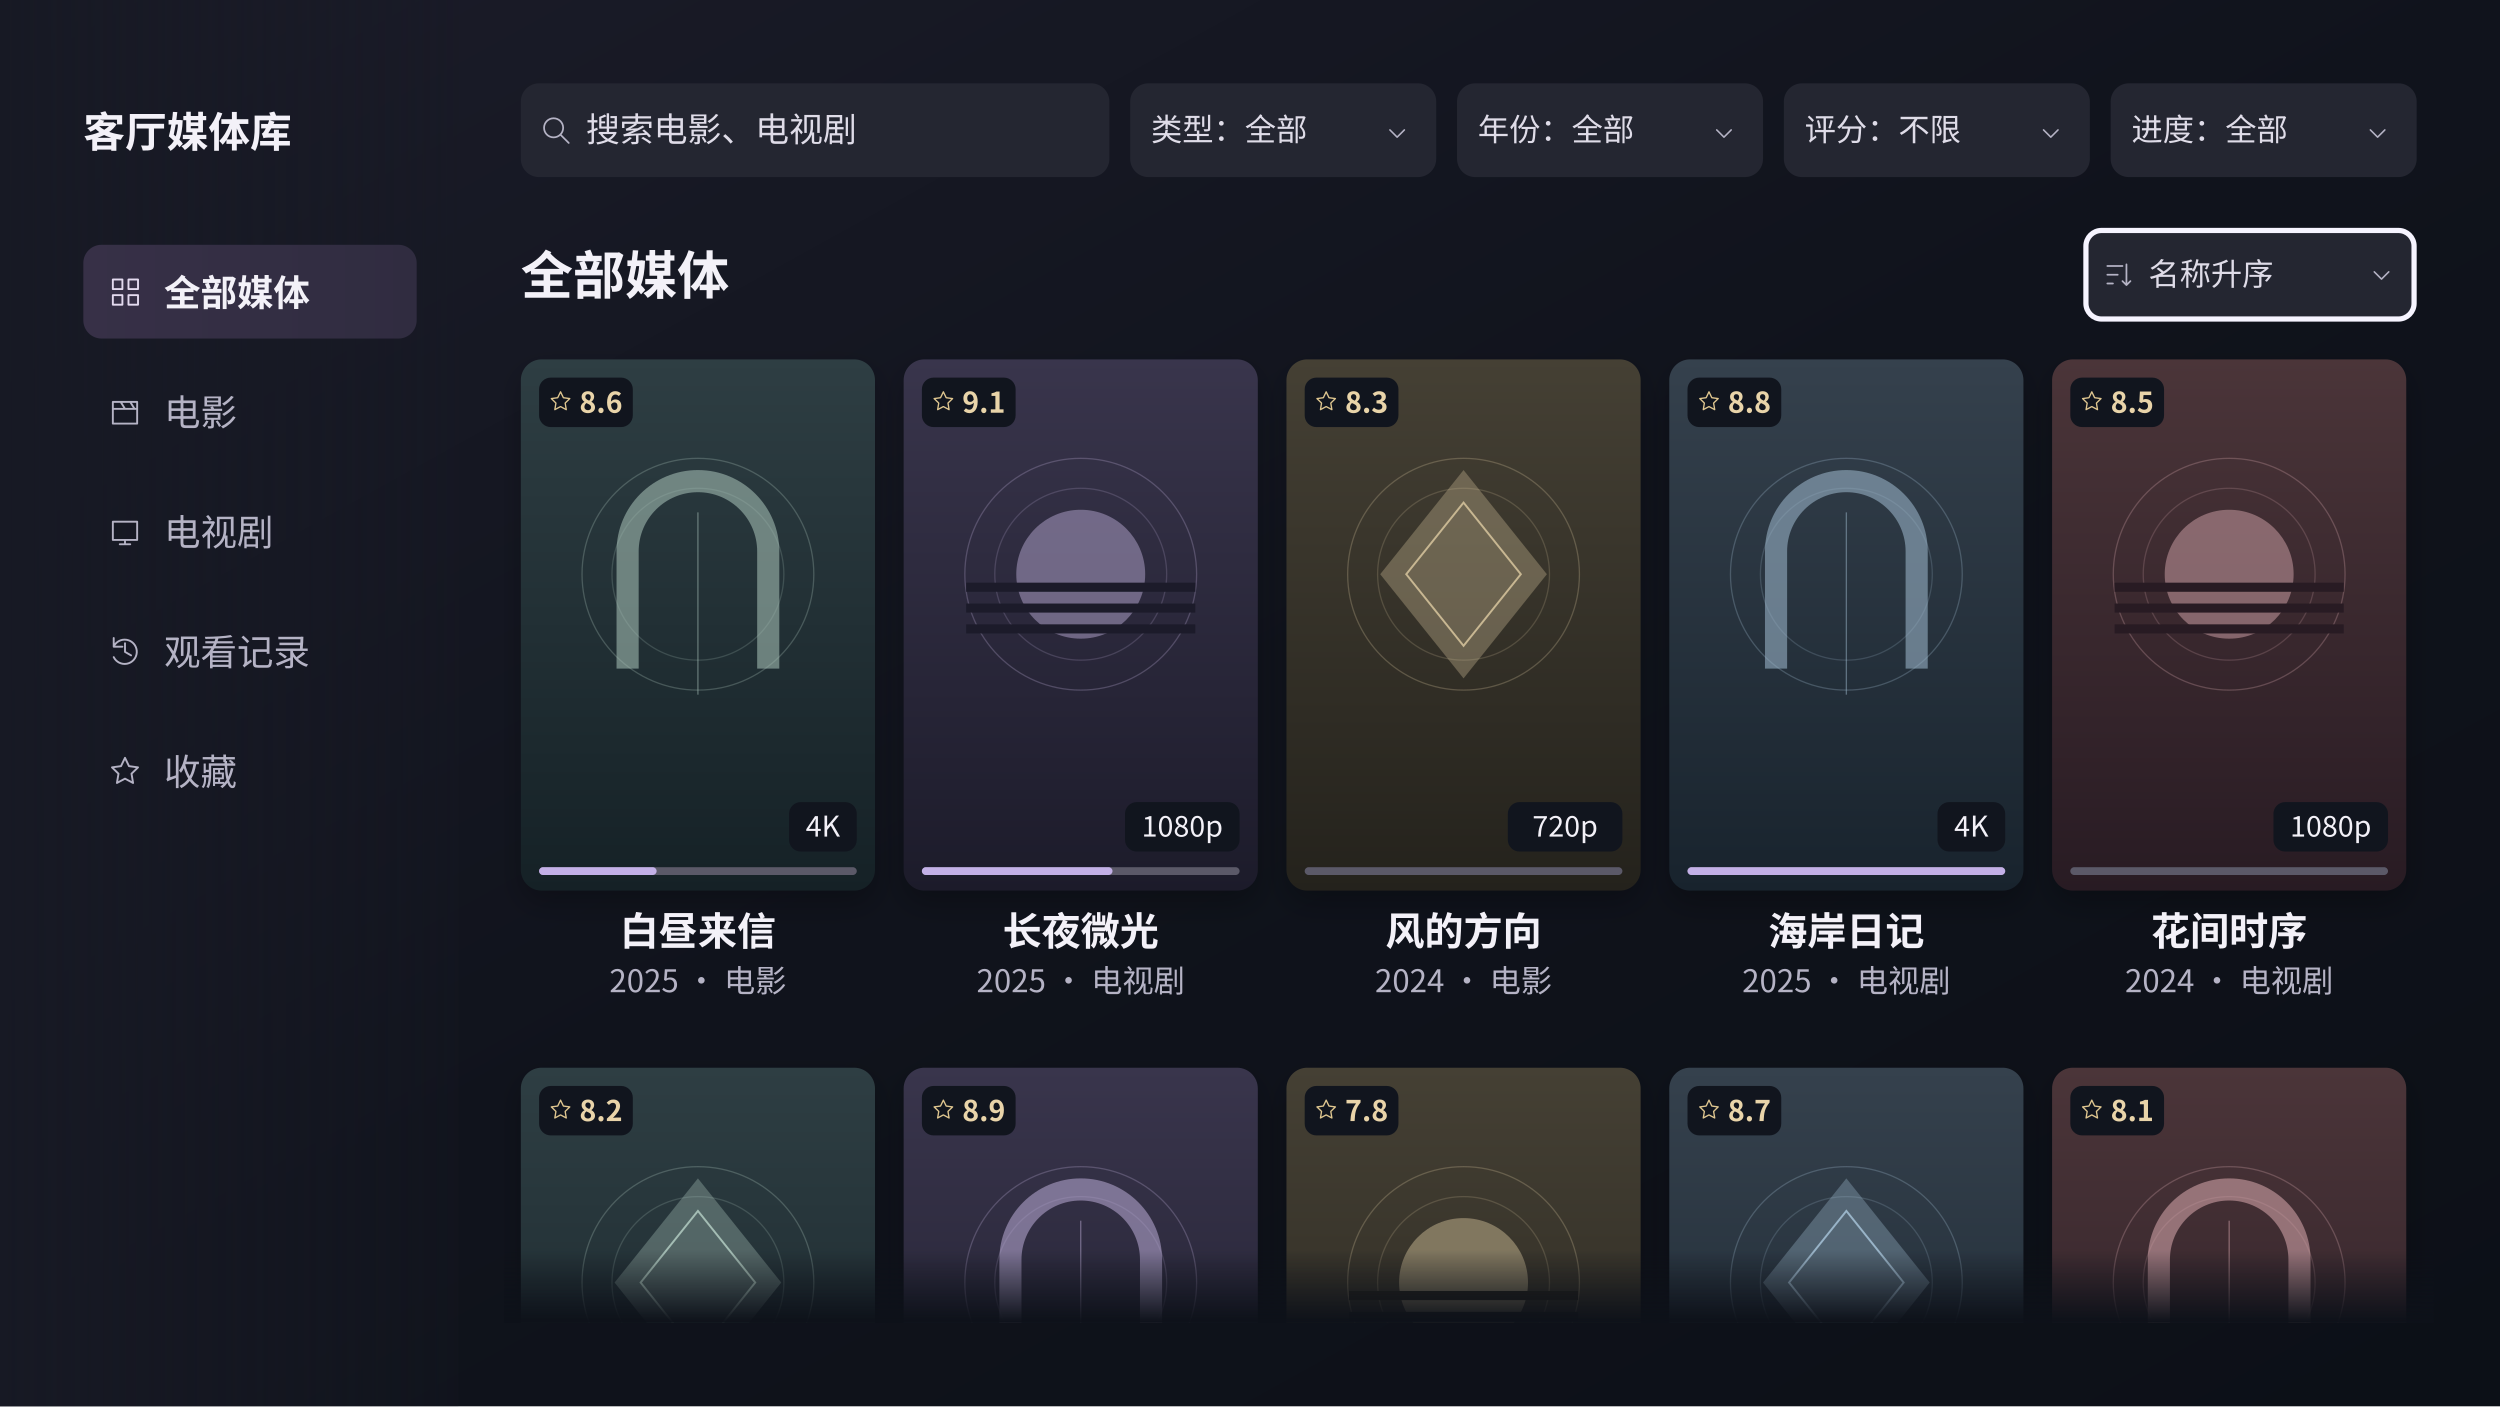
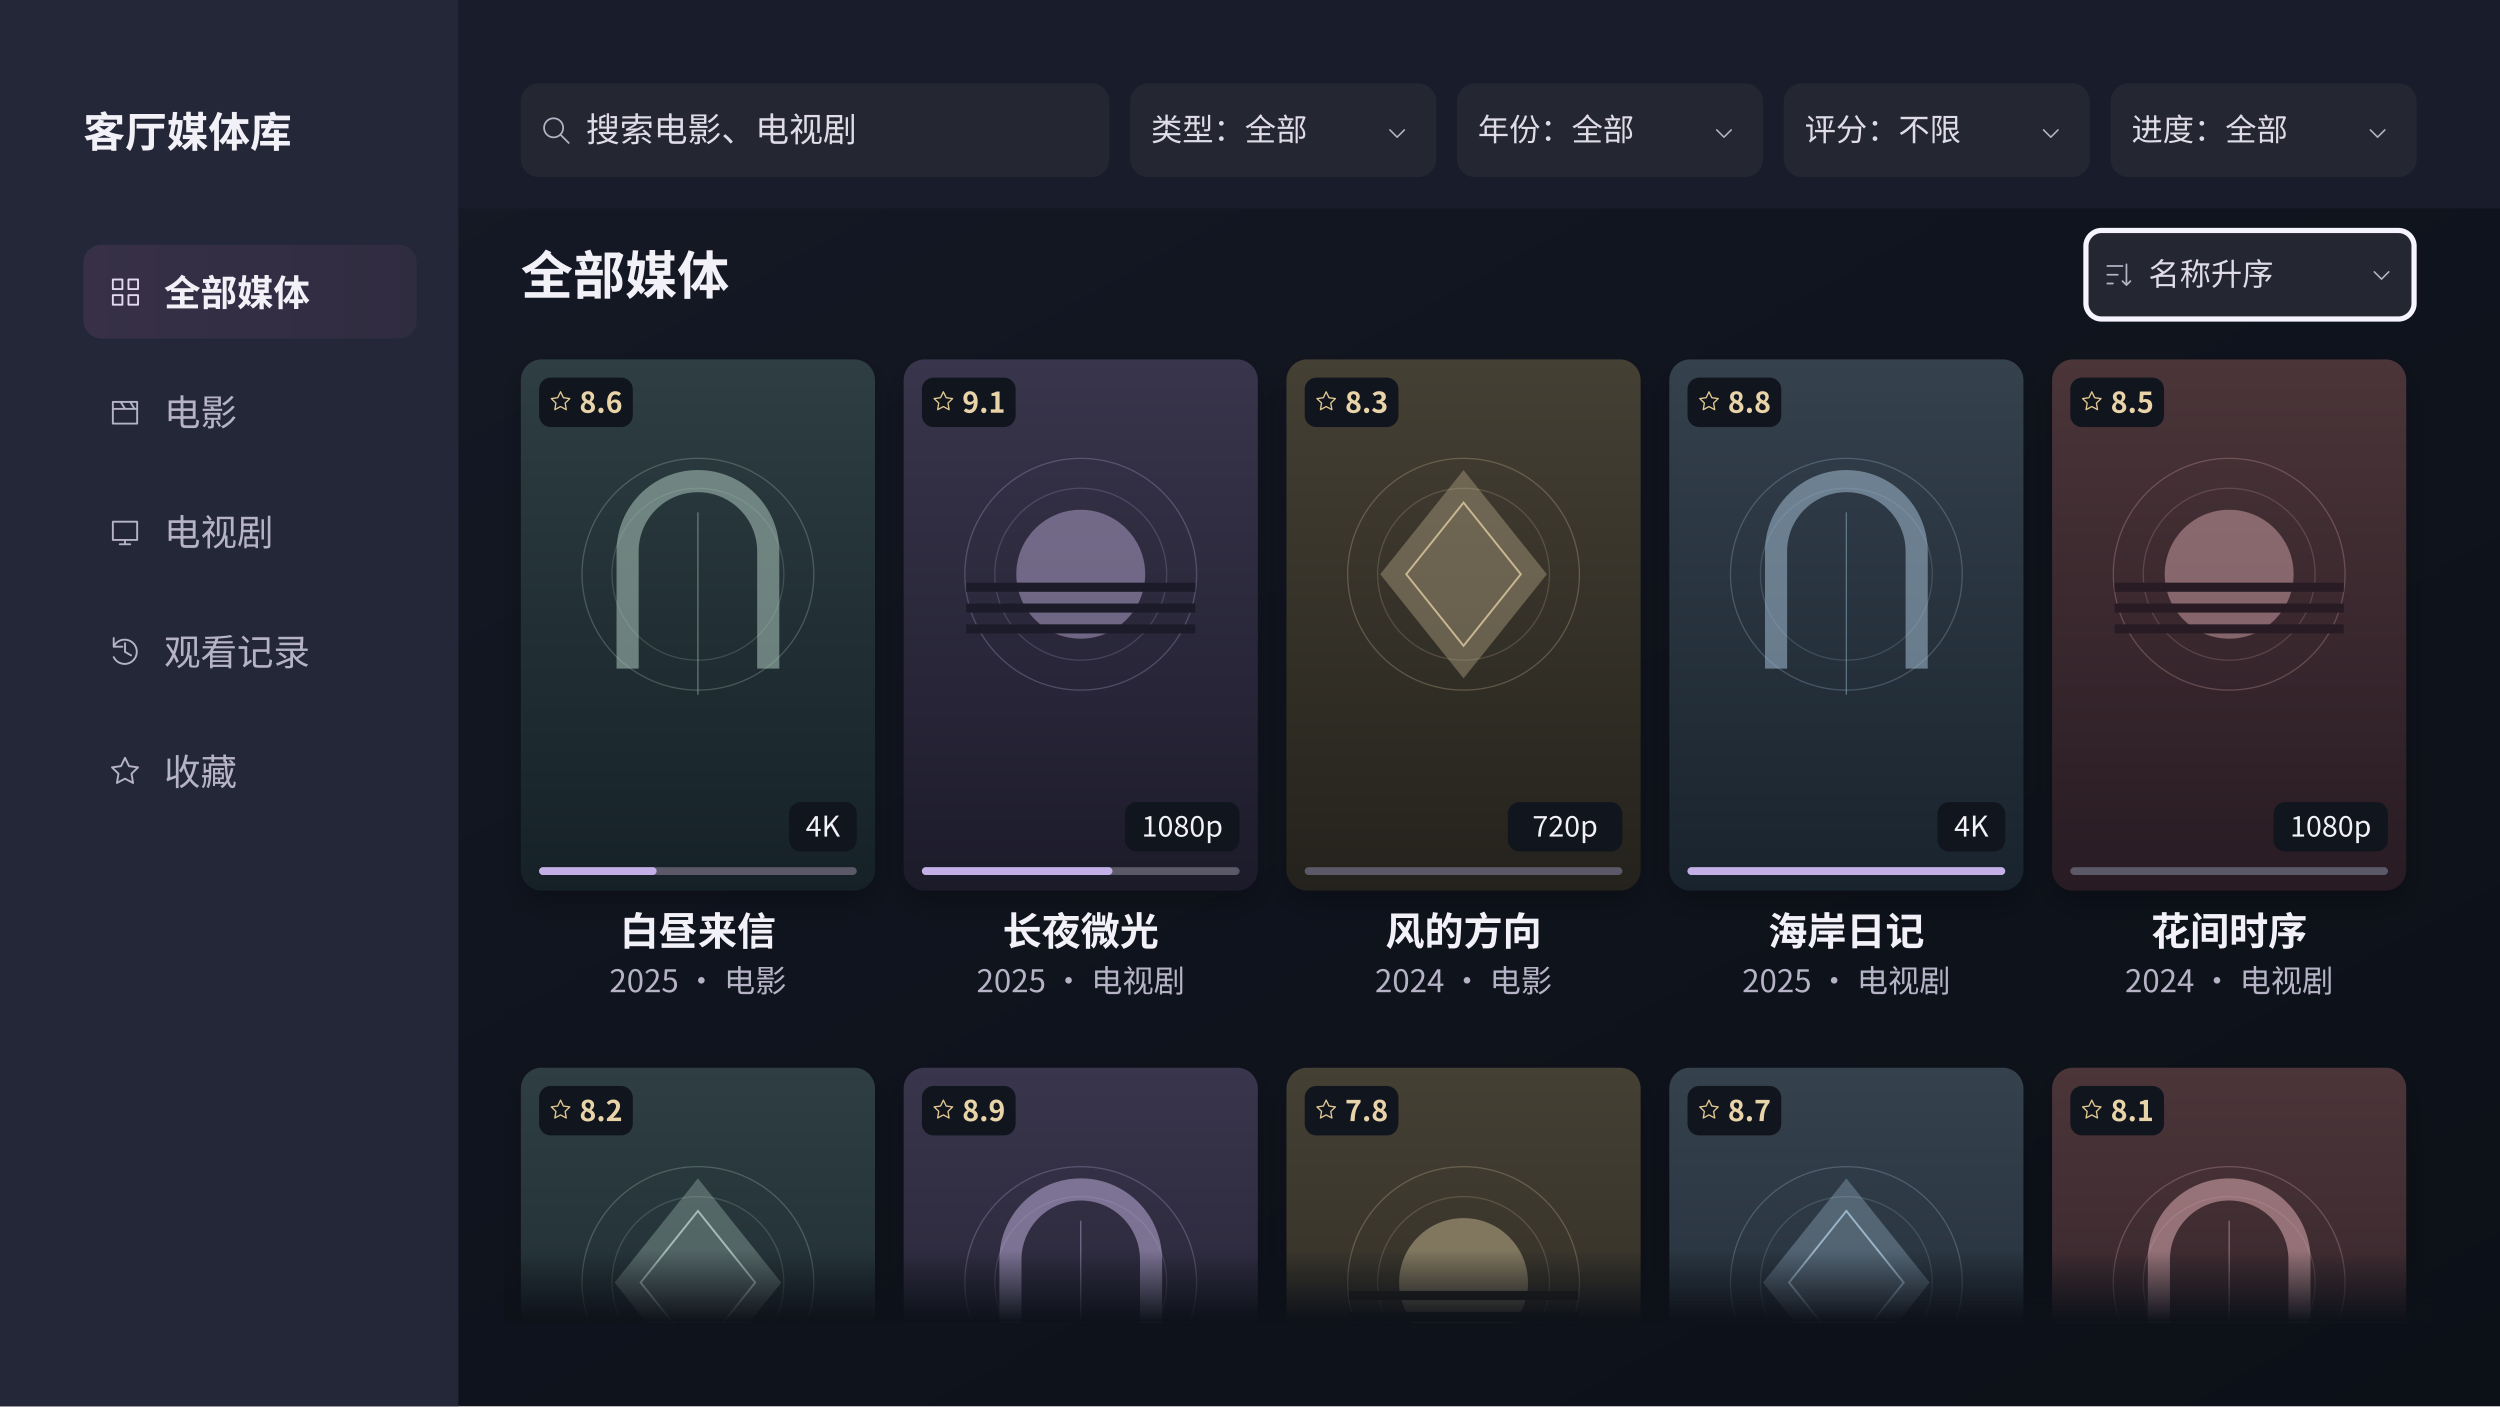
<svg xmlns="http://www.w3.org/2000/svg" width="3840" height="2160" viewBox="0 0 3840 2160" role="img" aria-labelledby="title desc">
  <defs>
    <linearGradient id="background" x2="1" y2="1">
-       <stop stop-color="#1b1c29" />
-       <stop offset=".5" stop-color="#10131c" />
+       <stop stop-color="#171b28" />
+       <stop offset=".5" stop-color="#10141e" />
      <stop offset="1" stop-color="#0c1017" />
    </linearGradient>
    <linearGradient id="sidebar" x2="1" y2="0">
-       <stop stop-color="#171924" />
-       <stop offset="1" stop-color="#171924" stop-opacity=".2" />
+       <stop stop-color="#232738" />
+       <stop offset="1" stop-color="#232738" />
    </linearGradient>
    <linearGradient id="selection">
      <stop stop-color="#373047" />
      <stop offset="1" stop-color="#302c40" />
    </linearGradient>
    <linearGradient id="bottom-fade" x2="0" y2="1">
      <stop stop-color="#0d1119" stop-opacity="0" />
      <stop offset="1" stop-color="#0d1119" />
    </linearGradient>
    <filter id="card-shadow" x="-15%" y="-10%" width="130%" height="130%" color-interpolation-filters="sRGB">
      <feGaussianBlur in="SourceAlpha" stdDeviation="22" />
      <feOffset dx="0" dy="20" />
      <feComponentTransfer>
        <feFuncA type="linear" slope=".24" />
      </feComponentTransfer>
      <feMerge>
        <feMergeNode />
        <feMergeNode in="SourceGraphic" />
      </feMerge>
    </filter>
    <clipPath id="grid-viewport">
      <rect x="774" y="526" width="2964" height="1506" />
    </clipPath>
  </defs>
  <rect width="3840" height="2160" fill="url(#background)" />
  <rect width="704" height="2160" fill="url(#sidebar)" />
+   <rect x="704" width="3136" height="320" fill="#191d2b" />
  <g font-family="Noto Sans CJK SC, sans-serif">
    <text x="128" y="226" font-size="64" fill="#f3f1f8" font-weight="600" text-anchor="start">客厅媒体库</text>
    <g data-role="sidebar-entry" data-focused="false">
      <rect x="128" y="376" width="512" height="144" rx="28" fill="url(#selection)" stroke="none" stroke-width="2" />
      <g transform="translate(168 424) scale(1.333333)">
        <path d="M4 4h11v11H4zM22 4h11v11H22zM4 22h11v11H4zM22 22h11v11H22z" fill="none" stroke="#e3daef" stroke-width="2.2" stroke-linecap="round" stroke-linejoin="round" />
      </g>
      <text x="252" y="470" font-size="56" fill="#f3f1f8" font-weight="600" text-anchor="start">全部媒体</text>
    </g>
    <g data-role="sidebar-entry" data-focused="false">
      <g transform="translate(168 608) scale(1.333333)">
        <path d="M4 7h28v25H4zM4 15h28M13 7l5 8M24 7l5 8" fill="none" stroke="#b5b3c5" stroke-width="2.2" stroke-linecap="round" stroke-linejoin="round" />
      </g>
      <text x="252" y="654" font-size="56" fill="#b5b3c5" font-weight="400" text-anchor="start">电影</text>
    </g>
    <g data-role="sidebar-entry" data-focused="false">
      <g transform="translate(168 792) scale(1.333333)">
        <path d="M4 7h28v21H4zM12 33h12M18 28v5" fill="none" stroke="#b5b3c5" stroke-width="2.2" stroke-linecap="round" stroke-linejoin="round" />
      </g>
      <text x="252" y="838" font-size="56" fill="#b5b3c5" font-weight="400" text-anchor="start">电视剧</text>
    </g>
    <g data-role="sidebar-entry" data-focused="false">
      <g transform="translate(168 976) scale(1.333333)">
        <path d="M6 11a14 14 0 1 1-1 14M5 3v10h10M18 9v10l7 4" fill="none" stroke="#b5b3c5" stroke-width="2.2" stroke-linecap="round" stroke-linejoin="round" />
      </g>
      <text x="252" y="1022" font-size="56" fill="#b5b3c5" font-weight="400" text-anchor="start">观看记录</text>
    </g>
    <g data-role="sidebar-entry" data-focused="false">
      <g transform="translate(168 1160) scale(1.333333)">
        <path d="M18 3l4.6 9.6L33 14l-7.5 7.3L27.3 32L18 27l-9.3 5l1.8-10.7L3 14l10.4-1.4z" fill="none" stroke="#b5b3c5" stroke-width="2.2" stroke-linecap="round" stroke-linejoin="round" />
      </g>
      <text x="252" y="1206" font-size="56" fill="#b5b3c5" font-weight="400" text-anchor="start">收藏</text>
    </g>
    <g data-role="control" data-focused="false" data-disabled="false" data-label="搜索电影、电视剧" opacity="1">
      <rect x="800" y="128" width="904" height="144" rx="28" fill="#242631" stroke="none" stroke-width="2" />
      <g transform="translate(832 178.0) scale(1.222222)">
        <path d="M27 15a12 12 0 1 1-24 0a12 12 0 1 1 24 0M24 24l10 10" fill="none" stroke="#b5b3c5" stroke-width="2.2" stroke-linecap="round" stroke-linejoin="round" />
      </g>
      <text x="900" y="217.68" font-size="52" fill="#dfdce8" font-weight="500" text-anchor="start">搜索电影、电视剧</text>
    </g>
    <g data-role="control" data-focused="false" data-disabled="false" data-label="类型：全部" opacity="1">
      <rect x="1736" y="128" width="470" height="144" rx="28" fill="#242631" stroke="none" stroke-width="2" />
      <text x="1768" y="216.32" font-size="48" fill="#dfdce8" font-weight="500" text-anchor="start">类型：全部</text>
    </g>
    <g transform="translate(2126 184) scale(1.111111)">
      <path d="M8 14l10 10l10-10" fill="none" stroke="#b5b3c5" stroke-width="2.2" stroke-linecap="round" stroke-linejoin="round" />
    </g>
    <g data-role="control" data-focused="false" data-disabled="false" data-label="年份：全部" opacity="1">
      <rect x="2238" y="128" width="470" height="144" rx="28" fill="#242631" stroke="none" stroke-width="2" />
      <text x="2270" y="216.32" font-size="48" fill="#dfdce8" font-weight="500" text-anchor="start">年份：全部</text>
    </g>
    <g transform="translate(2628 184) scale(1.111111)">
      <path d="M8 14l10 10l10-10" fill="none" stroke="#b5b3c5" stroke-width="2.2" stroke-linecap="round" stroke-linejoin="round" />
    </g>
    <g data-role="control" data-focused="false" data-disabled="false" data-label="评分：不限" opacity="1">
      <rect x="2740" y="128" width="470" height="144" rx="28" fill="#242631" stroke="none" stroke-width="2" />
      <text x="2772" y="216.32" font-size="48" fill="#dfdce8" font-weight="500" text-anchor="start">评分：不限</text>
    </g>
    <g transform="translate(3130 184) scale(1.111111)">
      <path d="M8 14l10 10l10-10" fill="none" stroke="#b5b3c5" stroke-width="2.2" stroke-linecap="round" stroke-linejoin="round" />
    </g>
    <g data-role="control" data-focused="false" data-disabled="false" data-label="进度：全部" opacity="1">
      <rect x="3242" y="128" width="470" height="144" rx="28" fill="#242631" stroke="none" stroke-width="2" />
      <text x="3274" y="216.32" font-size="48" fill="#dfdce8" font-weight="500" text-anchor="start">进度：全部</text>
    </g>
    <g transform="translate(3632 184) scale(1.111111)">
      <path d="M8 14l10 10l10-10" fill="none" stroke="#b5b3c5" stroke-width="2.2" stroke-linecap="round" stroke-linejoin="round" />
    </g>
    <text x="800" y="452" font-size="80" fill="#f3f1f8" font-weight="650" text-anchor="start">全部媒体</text>
    <g data-role="control" data-focused="true" data-disabled="false" data-label="名称升序" opacity="1">
      <rect x="3200" y="350" width="512" height="144" rx="28" fill="#242631" stroke="none" stroke-width="2" />
      <rect x="3204" y="354" width="504" height="136" rx="24" fill="none" stroke="#f6f4ff" stroke-width="8" />
      <g transform="translate(3232 400.0) scale(1.222222)">
        <path d="M4 7h19M4 18h13M4 29h7M28 5v26M23 26l5 5l5-5" fill="none" stroke="#b5b3c5" stroke-width="2.2" stroke-linecap="round" stroke-linejoin="round" />
      </g>
      <text x="3300" y="438.32" font-size="48" fill="#dfdce8" font-weight="500" text-anchor="start">名称升序</text>
    </g>
    <g transform="translate(3638 402) scale(1.111111)">
      <path d="M8 14l10 10l10-10" fill="none" stroke="#b5b3c5" stroke-width="2.2" stroke-linecap="round" stroke-linejoin="round" />
    </g>
    <g clip-path="url(#grid-viewport)" data-role="focus-following-grid">
      <g data-role="media-card" data-focused="false">
        <defs>
          <linearGradient id="art-0" x2="0" y2="1">
            <stop stop-color="#2e3e43" />
            <stop offset="1" stop-color="#152126" />
          </linearGradient>
          <clipPath id="clip-0">
            <rect x="800" y="552" width="544" height="816" rx="32" fill="white" stroke="none" stroke-width="2" />
          </clipPath>
        </defs>
        <g filter="url(#card-shadow)">
          <rect x="800" y="552" width="544" height="816" rx="32" fill="url(#art-0)" stroke="none" stroke-width="2" />
        </g>
        <g clip-path="url(#clip-0)">
          <circle cx="1072" cy="882" r="178" fill="none" stroke="#a4bdb4" stroke-width="2" opacity=".3" />
          <circle cx="1072" cy="882" r="132" fill="none" stroke="#a4bdb4" stroke-width="2" opacity=".22" />
          <path d="M964 1027V847a108 108 0 0 1 216 0v180" fill="none" stroke="#a4bdb4" stroke-width="34" opacity=".58" />
          <path d="M1072 787v280" stroke="#a4bdb4" stroke-width="2" opacity=".5" />
        </g>
        <rect x="828" y="580" width="144" height="76" rx="18" fill="#11151e" stroke="none" stroke-width="2" />
        <g transform="translate(844 599) scale(0.9444444)">
          <path d="M18 3l4.6 9.6L33 14l-7.5 7.3L27.3 32L18 27l-9.3 5l1.8-10.7L3 14l10.4-1.4z" fill="none" stroke="#e0c790" stroke-width="2.2" stroke-linecap="round" stroke-linejoin="round" />
        </g>
        <text x="890" y="634" font-size="44" fill="#e9d4a9" font-weight="600" text-anchor="start">8.6</text>
        <g data-role="quality-badge">
          <rect x="1212" y="1232" width="104" height="76" rx="18" fill="#11151e" stroke="none" stroke-width="2" />
          <text x="1264.0" y="1285" font-size="44" fill="#f3f1f8" font-weight="500" text-anchor="middle">4K</text>
        </g>
        <g data-role="watch-progress" data-progress="0.37">
          <rect x="828" y="1332" width="488" height="12" rx="6" fill="#5b5968" stroke="none" stroke-width="2" />
          <rect x="828" y="1332" width="180.56" height="12" rx="6" fill="#c3b0e7" stroke="none" stroke-width="2" />
        </g>
        <g data-role="card-caption">
          <text x="1072" y="1452" font-size="60" fill="#f3f1f8" font-weight="600" text-anchor="middle">白昼来信</text>
          <text x="1072" y="1524" font-size="48" fill="#b5b3c5" font-weight="400" text-anchor="middle">2025 · 电影</text>
        </g>
      </g>
      <g data-role="media-card" data-focused="false">
        <defs>
          <linearGradient id="art-1" x2="0" y2="1">
            <stop stop-color="#39354c" />
            <stop offset="1" stop-color="#1c1b2a" />
          </linearGradient>
          <clipPath id="clip-1">
            <rect x="1388" y="552" width="544" height="816" rx="32" fill="white" stroke="none" stroke-width="2" />
          </clipPath>
        </defs>
        <g filter="url(#card-shadow)">
          <rect x="1388" y="552" width="544" height="816" rx="32" fill="url(#art-1)" stroke="none" stroke-width="2" />
        </g>
        <g clip-path="url(#clip-1)">
          <circle cx="1660" cy="882" r="178" fill="none" stroke="#b4a5ce" stroke-width="2" opacity=".3" />
          <circle cx="1660" cy="882" r="132" fill="none" stroke="#b4a5ce" stroke-width="2" opacity=".22" />
          <circle cx="1660" cy="882" r="99" fill="#b4a5ce" opacity=".5" />
          <path d="M1484 902h352M1484 934h352M1484 966h352" stroke="#1c1b2a" stroke-width="14" />
        </g>
        <rect x="1416" y="580" width="144" height="76" rx="18" fill="#11151e" stroke="none" stroke-width="2" />
        <g transform="translate(1432 599) scale(0.9444444)">
          <path d="M18 3l4.6 9.6L33 14l-7.5 7.3L27.3 32L18 27l-9.3 5l1.8-10.7L3 14l10.4-1.4z" fill="none" stroke="#e0c790" stroke-width="2.2" stroke-linecap="round" stroke-linejoin="round" />
        </g>
        <text x="1478" y="634" font-size="44" fill="#e9d4a9" font-weight="600" text-anchor="start">9.1</text>
        <g data-role="quality-badge">
          <rect x="1728" y="1232" width="176" height="76" rx="18" fill="#11151e" stroke="none" stroke-width="2" />
          <text x="1816.0" y="1285" font-size="44" fill="#f3f1f8" font-weight="500" text-anchor="middle">1080p</text>
        </g>
        <g data-role="watch-progress" data-progress="0.6">
          <rect x="1416" y="1332" width="488" height="12" rx="6" fill="#5b5968" stroke="none" stroke-width="2" />
          <rect x="1416" y="1332" width="292.8" height="12" rx="6" fill="#c3b0e7" stroke="none" stroke-width="2" />
        </g>
        <g data-role="card-caption">
          <text x="1660" y="1452" font-size="60" fill="#f3f1f8" font-weight="600" text-anchor="middle">长夜微光</text>
          <text x="1660" y="1524" font-size="48" fill="#b5b3c5" font-weight="400" text-anchor="middle">2025 · 电视剧</text>
        </g>
      </g>
      <g data-role="media-card" data-focused="false">
        <defs>
          <linearGradient id="art-2" x2="0" y2="1">
            <stop stop-color="#454034" />
            <stop offset="1" stop-color="#24221c" />
          </linearGradient>
          <clipPath id="clip-2">
            <rect x="1976" y="552" width="544" height="816" rx="32" fill="white" stroke="none" stroke-width="2" />
          </clipPath>
        </defs>
        <g filter="url(#card-shadow)">
          <rect x="1976" y="552" width="544" height="816" rx="32" fill="url(#art-2)" stroke="none" stroke-width="2" />
        </g>
        <g clip-path="url(#clip-2)">
          <circle cx="2248" cy="882" r="178" fill="none" stroke="#c8b792" stroke-width="2" opacity=".3" />
          <circle cx="2248" cy="882" r="132" fill="none" stroke="#c8b792" stroke-width="2" opacity=".22" />
          <path d="M2248 722l128 160l-128 160l-128-160z" fill="#c8b792" opacity=".36" />
          <path d="M2248 772l88 110l-88 110l-88-110z" fill="none" stroke="#c8b792" stroke-width="3" />
        </g>
        <rect x="2004" y="580" width="144" height="76" rx="18" fill="#11151e" stroke="none" stroke-width="2" />
        <g transform="translate(2020 599) scale(0.9444444)">
          <path d="M18 3l4.6 9.6L33 14l-7.5 7.3L27.3 32L18 27l-9.3 5l1.8-10.7L3 14l10.4-1.4z" fill="none" stroke="#e0c790" stroke-width="2.2" stroke-linecap="round" stroke-linejoin="round" />
        </g>
        <text x="2066" y="634" font-size="44" fill="#e9d4a9" font-weight="600" text-anchor="start">8.3</text>
        <g data-role="quality-badge">
          <rect x="2316" y="1232" width="176" height="76" rx="18" fill="#11151e" stroke="none" stroke-width="2" />
          <text x="2404.0" y="1285" font-size="44" fill="#f3f1f8" font-weight="500" text-anchor="middle">720p</text>
        </g>
        <g data-role="watch-progress" data-progress="0">
          <rect x="2004" y="1332" width="488" height="12" rx="6" fill="#5b5968" stroke="none" stroke-width="2" />
        </g>
        <g data-role="card-caption">
          <text x="2248" y="1452" font-size="60" fill="#f3f1f8" font-weight="600" text-anchor="middle">风的方向</text>
          <text x="2248" y="1524" font-size="48" fill="#b5b3c5" font-weight="400" text-anchor="middle">2024 · 电影</text>
        </g>
      </g>
      <g data-role="media-card" data-focused="false">
        <defs>
          <linearGradient id="art-3" x2="0" y2="1">
            <stop stop-color="#35414d" />
            <stop offset="1" stop-color="#18232d" />
          </linearGradient>
          <clipPath id="clip-3">
            <rect x="2564" y="552" width="544" height="816" rx="32" fill="white" stroke="none" stroke-width="2" />
          </clipPath>
        </defs>
        <g filter="url(#card-shadow)">
          <rect x="2564" y="552" width="544" height="816" rx="32" fill="url(#art-3)" stroke="none" stroke-width="2" />
        </g>
        <g clip-path="url(#clip-3)">
          <circle cx="2836" cy="882" r="178" fill="none" stroke="#99b4c8" stroke-width="2" opacity=".3" />
          <circle cx="2836" cy="882" r="132" fill="none" stroke="#99b4c8" stroke-width="2" opacity=".22" />
          <path d="M2728 1027V847a108 108 0 0 1 216 0v180" fill="none" stroke="#99b4c8" stroke-width="34" opacity=".58" />
          <path d="M2836 787v280" stroke="#99b4c8" stroke-width="2" opacity=".5" />
        </g>
        <rect x="2592" y="580" width="144" height="76" rx="18" fill="#11151e" stroke="none" stroke-width="2" />
        <g transform="translate(2608 599) scale(0.9444444)">
          <path d="M18 3l4.6 9.6L33 14l-7.5 7.3L27.3 32L18 27l-9.3 5l1.8-10.7L3 14l10.4-1.4z" fill="none" stroke="#e0c790" stroke-width="2.2" stroke-linecap="round" stroke-linejoin="round" />
        </g>
        <text x="2654" y="634" font-size="44" fill="#e9d4a9" font-weight="600" text-anchor="start">8.8</text>
        <g data-role="quality-badge">
          <rect x="2976" y="1232" width="104" height="76" rx="18" fill="#11151e" stroke="none" stroke-width="2" />
          <text x="3028.0" y="1285" font-size="44" fill="#f3f1f8" font-weight="500" text-anchor="middle">4K</text>
        </g>
        <g data-role="watch-progress" data-progress="1">
          <rect x="2592" y="1332" width="488" height="12" rx="6" fill="#5b5968" stroke="none" stroke-width="2" />
          <rect x="2592" y="1332" width="488" height="12" rx="6" fill="#c3b0e7" stroke="none" stroke-width="2" />
        </g>
        <g data-role="card-caption">
          <text x="2836" y="1452" font-size="60" fill="#f3f1f8" font-weight="600" text-anchor="middle">海岸日记</text>
          <text x="2836" y="1524" font-size="48" fill="#b5b3c5" font-weight="400" text-anchor="middle">2025 · 电视剧</text>
        </g>
      </g>
      <g data-role="media-card" data-focused="false">
        <defs>
          <linearGradient id="art-4" x2="0" y2="1">
            <stop stop-color="#4b3539" />
            <stop offset="1" stop-color="#281b23" />
          </linearGradient>
          <clipPath id="clip-4">
            <rect x="3152" y="552" width="544" height="816" rx="32" fill="white" stroke="none" stroke-width="2" />
          </clipPath>
        </defs>
        <g filter="url(#card-shadow)">
          <rect x="3152" y="552" width="544" height="816" rx="32" fill="url(#art-4)" stroke="none" stroke-width="2" />
        </g>
        <g clip-path="url(#clip-4)">
          <circle cx="3424" cy="882" r="178" fill="none" stroke="#d2a3a9" stroke-width="2" opacity=".3" />
          <circle cx="3424" cy="882" r="132" fill="none" stroke="#d2a3a9" stroke-width="2" opacity=".22" />
          <circle cx="3424" cy="882" r="99" fill="#d2a3a9" opacity=".5" />
          <path d="M3248 902h352M3248 934h352M3248 966h352" stroke="#281b23" stroke-width="14" />
        </g>
        <rect x="3180" y="580" width="144" height="76" rx="18" fill="#11151e" stroke="none" stroke-width="2" />
        <g transform="translate(3196 599) scale(0.9444444)">
          <path d="M18 3l4.6 9.6L33 14l-7.5 7.3L27.3 32L18 27l-9.3 5l1.8-10.7L3 14l10.4-1.4z" fill="none" stroke="#e0c790" stroke-width="2.2" stroke-linecap="round" stroke-linejoin="round" />
        </g>
        <text x="3242" y="634" font-size="44" fill="#e9d4a9" font-weight="600" text-anchor="start">8.5</text>
        <g data-role="quality-badge">
          <rect x="3492" y="1232" width="176" height="76" rx="18" fill="#11151e" stroke="none" stroke-width="2" />
          <text x="3580.0" y="1285" font-size="44" fill="#f3f1f8" font-weight="500" text-anchor="middle">1080p</text>
        </g>
        <g data-role="watch-progress" data-progress="0">
          <rect x="3180" y="1332" width="488" height="12" rx="6" fill="#5b5968" stroke="none" stroke-width="2" />
        </g>
        <g data-role="card-caption">
          <text x="3424" y="1452" font-size="60" fill="#f3f1f8" font-weight="600" text-anchor="middle">花间时序</text>
          <text x="3424" y="1524" font-size="48" fill="#b5b3c5" font-weight="400" text-anchor="middle">2024 · 电视剧</text>
        </g>
      </g>
      <g data-role="media-card" data-focused="false">
        <defs>
          <linearGradient id="art-5" x2="0" y2="1">
            <stop stop-color="#2e3e43" />
            <stop offset="1" stop-color="#152126" />
          </linearGradient>
          <clipPath id="clip-5">
            <rect x="800" y="1640" width="544" height="816" rx="32" fill="white" stroke="none" stroke-width="2" />
          </clipPath>
        </defs>
        <g filter="url(#card-shadow)">
          <rect x="800" y="1640" width="544" height="816" rx="32" fill="url(#art-5)" stroke="none" stroke-width="2" />
        </g>
        <g clip-path="url(#clip-5)">
          <circle cx="1072" cy="1970" r="178" fill="none" stroke="#a4bdb4" stroke-width="2" opacity=".3" />
          <circle cx="1072" cy="1970" r="132" fill="none" stroke="#a4bdb4" stroke-width="2" opacity=".22" />
          <path d="M1072 1810l128 160l-128 160l-128-160z" fill="#a4bdb4" opacity=".36" />
          <path d="M1072 1860l88 110l-88 110l-88-110z" fill="none" stroke="#a4bdb4" stroke-width="3" />
        </g>
        <rect x="828" y="1668" width="144" height="76" rx="18" fill="#11151e" stroke="none" stroke-width="2" />
        <g transform="translate(844 1687) scale(0.9444444)">
          <path d="M18 3l4.6 9.6L33 14l-7.5 7.3L27.3 32L18 27l-9.3 5l1.8-10.7L3 14l10.4-1.4z" fill="none" stroke="#e0c790" stroke-width="2.2" stroke-linecap="round" stroke-linejoin="round" />
        </g>
        <text x="890" y="1722" font-size="44" fill="#e9d4a9" font-weight="600" text-anchor="start">8.2</text>
        <g data-role="quality-badge">
          <rect x="1140" y="2320" width="176" height="76" rx="18" fill="#11151e" stroke="none" stroke-width="2" />
          <text x="1228.0" y="2373" font-size="44" fill="#f3f1f8" font-weight="500" text-anchor="middle">720p</text>
        </g>
        <g data-role="watch-progress" data-progress="1">
          <rect x="828" y="2420" width="488" height="12" rx="6" fill="#5b5968" stroke="none" stroke-width="2" />
          <rect x="828" y="2420" width="488" height="12" rx="6" fill="#c3b0e7" stroke="none" stroke-width="2" />
        </g>
        <g data-role="card-caption">
          <text x="1072" y="2540" font-size="60" fill="#f3f1f8" font-weight="600" text-anchor="middle">旧城回声</text>
          <text x="1072" y="2612" font-size="48" fill="#b5b3c5" font-weight="400" text-anchor="middle">2023 · 电影</text>
        </g>
      </g>
      <g data-role="media-card" data-focused="false">
        <defs>
          <linearGradient id="art-6" x2="0" y2="1">
            <stop stop-color="#39354c" />
            <stop offset="1" stop-color="#1c1b2a" />
          </linearGradient>
          <clipPath id="clip-6">
            <rect x="1388" y="1640" width="544" height="816" rx="32" fill="white" stroke="none" stroke-width="2" />
          </clipPath>
        </defs>
        <g filter="url(#card-shadow)">
          <rect x="1388" y="1640" width="544" height="816" rx="32" fill="url(#art-6)" stroke="none" stroke-width="2" />
        </g>
        <g clip-path="url(#clip-6)">
          <circle cx="1660" cy="1970" r="178" fill="none" stroke="#b4a5ce" stroke-width="2" opacity=".3" />
          <circle cx="1660" cy="1970" r="132" fill="none" stroke="#b4a5ce" stroke-width="2" opacity=".22" />
          <path d="M1552 2115V1935a108 108 0 0 1 216 0v180" fill="none" stroke="#b4a5ce" stroke-width="34" opacity=".58" />
          <path d="M1660 1875v280" stroke="#b4a5ce" stroke-width="2" opacity=".5" />
        </g>
        <rect x="1416" y="1668" width="144" height="76" rx="18" fill="#11151e" stroke="none" stroke-width="2" />
        <g transform="translate(1432 1687) scale(0.9444444)">
          <path d="M18 3l4.6 9.6L33 14l-7.5 7.3L27.3 32L18 27l-9.3 5l1.8-10.7L3 14l10.4-1.4z" fill="none" stroke="#e0c790" stroke-width="2.2" stroke-linecap="round" stroke-linejoin="round" />
        </g>
        <text x="1478" y="1722" font-size="44" fill="#e9d4a9" font-weight="600" text-anchor="start">8.9</text>
        <g data-role="quality-badge">
          <rect x="1800" y="2320" width="104" height="76" rx="18" fill="#11151e" stroke="none" stroke-width="2" />
          <text x="1852.0" y="2373" font-size="44" fill="#f3f1f8" font-weight="500" text-anchor="middle">4K</text>
        </g>
        <g data-role="watch-progress" data-progress="0.25">
          <rect x="1416" y="2420" width="488" height="12" rx="6" fill="#5b5968" stroke="none" stroke-width="2" />
          <rect x="1416" y="2420" width="122.0" height="12" rx="6" fill="#c3b0e7" stroke="none" stroke-width="2" />
        </g>
        <g data-role="card-caption">
          <text x="1660" y="2540" font-size="60" fill="#f3f1f8" font-weight="600" text-anchor="middle">群星之间</text>
          <text x="1660" y="2612" font-size="48" fill="#b5b3c5" font-weight="400" text-anchor="middle">2025 · 电视剧</text>
        </g>
      </g>
      <g data-role="media-card" data-focused="false">
        <defs>
          <linearGradient id="art-7" x2="0" y2="1">
            <stop stop-color="#454034" />
            <stop offset="1" stop-color="#24221c" />
          </linearGradient>
          <clipPath id="clip-7">
            <rect x="1976" y="1640" width="544" height="816" rx="32" fill="white" stroke="none" stroke-width="2" />
          </clipPath>
        </defs>
        <g filter="url(#card-shadow)">
          <rect x="1976" y="1640" width="544" height="816" rx="32" fill="url(#art-7)" stroke="none" stroke-width="2" />
        </g>
        <g clip-path="url(#clip-7)">
          <circle cx="2248" cy="1970" r="178" fill="none" stroke="#c8b792" stroke-width="2" opacity=".3" />
          <circle cx="2248" cy="1970" r="132" fill="none" stroke="#c8b792" stroke-width="2" opacity=".22" />
          <circle cx="2248" cy="1970" r="99" fill="#c8b792" opacity=".5" />
          <path d="M2072 1990h352M2072 2022h352M2072 2054h352" stroke="#24221c" stroke-width="14" />
        </g>
        <rect x="2004" y="1668" width="144" height="76" rx="18" fill="#11151e" stroke="none" stroke-width="2" />
        <g transform="translate(2020 1687) scale(0.9444444)">
          <path d="M18 3l4.6 9.6L33 14l-7.5 7.3L27.3 32L18 27l-9.3 5l1.8-10.7L3 14l10.4-1.4z" fill="none" stroke="#e0c790" stroke-width="2.2" stroke-linecap="round" stroke-linejoin="round" />
        </g>
        <text x="2066" y="1722" font-size="44" fill="#e9d4a9" font-weight="600" text-anchor="start">7.8</text>
        <g data-role="quality-badge">
          <rect x="2316" y="2320" width="176" height="76" rx="18" fill="#11151e" stroke="none" stroke-width="2" />
          <text x="2404.0" y="2373" font-size="44" fill="#f3f1f8" font-weight="500" text-anchor="middle">1080p</text>
        </g>
        <g data-role="watch-progress" data-progress="0">
          <rect x="2004" y="2420" width="488" height="12" rx="6" fill="#5b5968" stroke="none" stroke-width="2" />
        </g>
        <g data-role="card-caption">
          <text x="2248" y="2540" font-size="60" fill="#f3f1f8" font-weight="600" text-anchor="middle">日落以后</text>
          <text x="2248" y="2612" font-size="48" fill="#b5b3c5" font-weight="400" text-anchor="middle">2024 · 电影</text>
        </g>
      </g>
      <g data-role="media-card" data-focused="false">
        <defs>
          <linearGradient id="art-8" x2="0" y2="1">
            <stop stop-color="#35414d" />
            <stop offset="1" stop-color="#18232d" />
          </linearGradient>
          <clipPath id="clip-8">
            <rect x="2564" y="1640" width="544" height="816" rx="32" fill="white" stroke="none" stroke-width="2" />
          </clipPath>
        </defs>
        <g filter="url(#card-shadow)">
          <rect x="2564" y="1640" width="544" height="816" rx="32" fill="url(#art-8)" stroke="none" stroke-width="2" />
        </g>
        <g clip-path="url(#clip-8)">
          <circle cx="2836" cy="1970" r="178" fill="none" stroke="#99b4c8" stroke-width="2" opacity=".3" />
          <circle cx="2836" cy="1970" r="132" fill="none" stroke="#99b4c8" stroke-width="2" opacity=".22" />
          <path d="M2836 1810l128 160l-128 160l-128-160z" fill="#99b4c8" opacity=".36" />
          <path d="M2836 1860l88 110l-88 110l-88-110z" fill="none" stroke="#99b4c8" stroke-width="3" />
        </g>
        <rect x="2592" y="1668" width="144" height="76" rx="18" fill="#11151e" stroke="none" stroke-width="2" />
        <g transform="translate(2608 1687) scale(0.9444444)">
          <path d="M18 3l4.6 9.6L33 14l-7.5 7.3L27.3 32L18 27l-9.3 5l1.8-10.7L3 14l10.4-1.4z" fill="none" stroke="#e0c790" stroke-width="2.2" stroke-linecap="round" stroke-linejoin="round" />
        </g>
        <text x="2654" y="1722" font-size="44" fill="#e9d4a9" font-weight="600" text-anchor="start">8.7</text>
        <g data-role="quality-badge">
          <rect x="2904" y="2320" width="176" height="76" rx="18" fill="#11151e" stroke="none" stroke-width="2" />
          <text x="2992.0" y="2373" font-size="44" fill="#f3f1f8" font-weight="500" text-anchor="middle">720p</text>
        </g>
        <g data-role="watch-progress" data-progress="1">
          <rect x="2592" y="2420" width="488" height="12" rx="6" fill="#5b5968" stroke="none" stroke-width="2" />
          <rect x="2592" y="2420" width="488" height="12" rx="6" fill="#c3b0e7" stroke="none" stroke-width="2" />
        </g>
        <g data-role="card-caption">
          <text x="2836" y="2540" font-size="60" fill="#f3f1f8" font-weight="600" text-anchor="middle">山河漫游</text>
          <text x="2836" y="2612" font-size="48" fill="#b5b3c5" font-weight="400" text-anchor="middle">2023 · 电视剧</text>
        </g>
      </g>
      <g data-role="media-card" data-focused="false">
        <defs>
          <linearGradient id="art-9" x2="0" y2="1">
            <stop stop-color="#4b3539" />
            <stop offset="1" stop-color="#281b23" />
          </linearGradient>
          <clipPath id="clip-9">
            <rect x="3152" y="1640" width="544" height="816" rx="32" fill="white" stroke="none" stroke-width="2" />
          </clipPath>
        </defs>
        <g filter="url(#card-shadow)">
          <rect x="3152" y="1640" width="544" height="816" rx="32" fill="url(#art-9)" stroke="none" stroke-width="2" />
        </g>
        <g clip-path="url(#clip-9)">
          <circle cx="3424" cy="1970" r="178" fill="none" stroke="#d2a3a9" stroke-width="2" opacity=".3" />
          <circle cx="3424" cy="1970" r="132" fill="none" stroke="#d2a3a9" stroke-width="2" opacity=".22" />
          <path d="M3316 2115V1935a108 108 0 0 1 216 0v180" fill="none" stroke="#d2a3a9" stroke-width="34" opacity=".58" />
          <path d="M3424 1875v280" stroke="#d2a3a9" stroke-width="2" opacity=".5" />
        </g>
        <rect x="3180" y="1668" width="144" height="76" rx="18" fill="#11151e" stroke="none" stroke-width="2" />
        <g transform="translate(3196 1687) scale(0.9444444)">
          <path d="M18 3l4.6 9.6L33 14l-7.5 7.3L27.3 32L18 27l-9.3 5l1.8-10.7L3 14l10.4-1.4z" fill="none" stroke="#e0c790" stroke-width="2.2" stroke-linecap="round" stroke-linejoin="round" />
        </g>
        <text x="3242" y="1722" font-size="44" fill="#e9d4a9" font-weight="600" text-anchor="start">8.1</text>
        <g data-role="quality-badge">
          <rect x="3564" y="2320" width="104" height="76" rx="18" fill="#11151e" stroke="none" stroke-width="2" />
          <text x="3616.0" y="2373" font-size="44" fill="#f3f1f8" font-weight="500" text-anchor="middle">4K</text>
        </g>
        <g data-role="watch-progress" data-progress="0.7">
          <rect x="3180" y="2420" width="488" height="12" rx="6" fill="#5b5968" stroke="none" stroke-width="2" />
          <rect x="3180" y="2420" width="341.6" height="12" rx="6" fill="#c3b0e7" stroke="none" stroke-width="2" />
        </g>
        <g data-role="card-caption">
          <text x="3424" y="2540" font-size="60" fill="#f3f1f8" font-weight="600" text-anchor="middle">远方的诗</text>
          <text x="3424" y="2612" font-size="48" fill="#b5b3c5" font-weight="400" text-anchor="middle">2025 · 电影</text>
        </g>
      </g>
    </g>
    <rect x="774" y="1920" width="2964" height="112" rx="0" fill="url(#bottom-fade)" stroke="none" stroke-width="2" />
  </g>
</svg>
